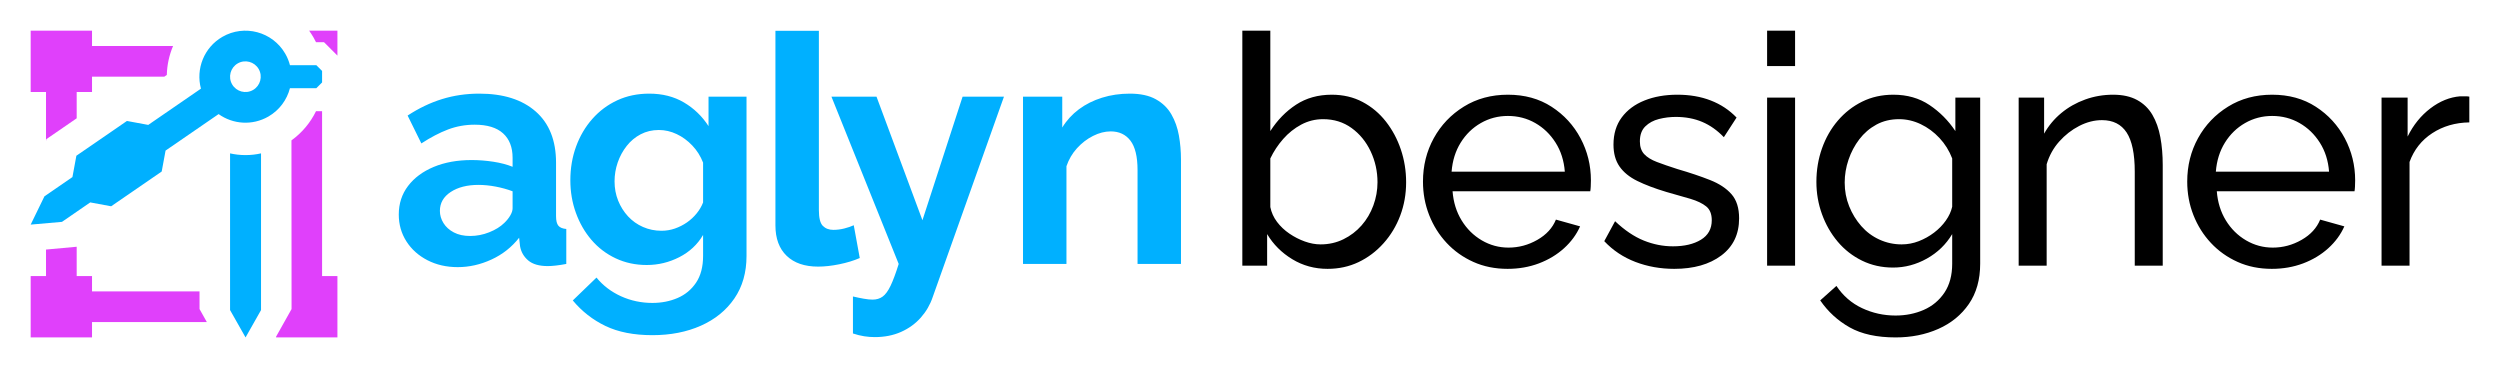
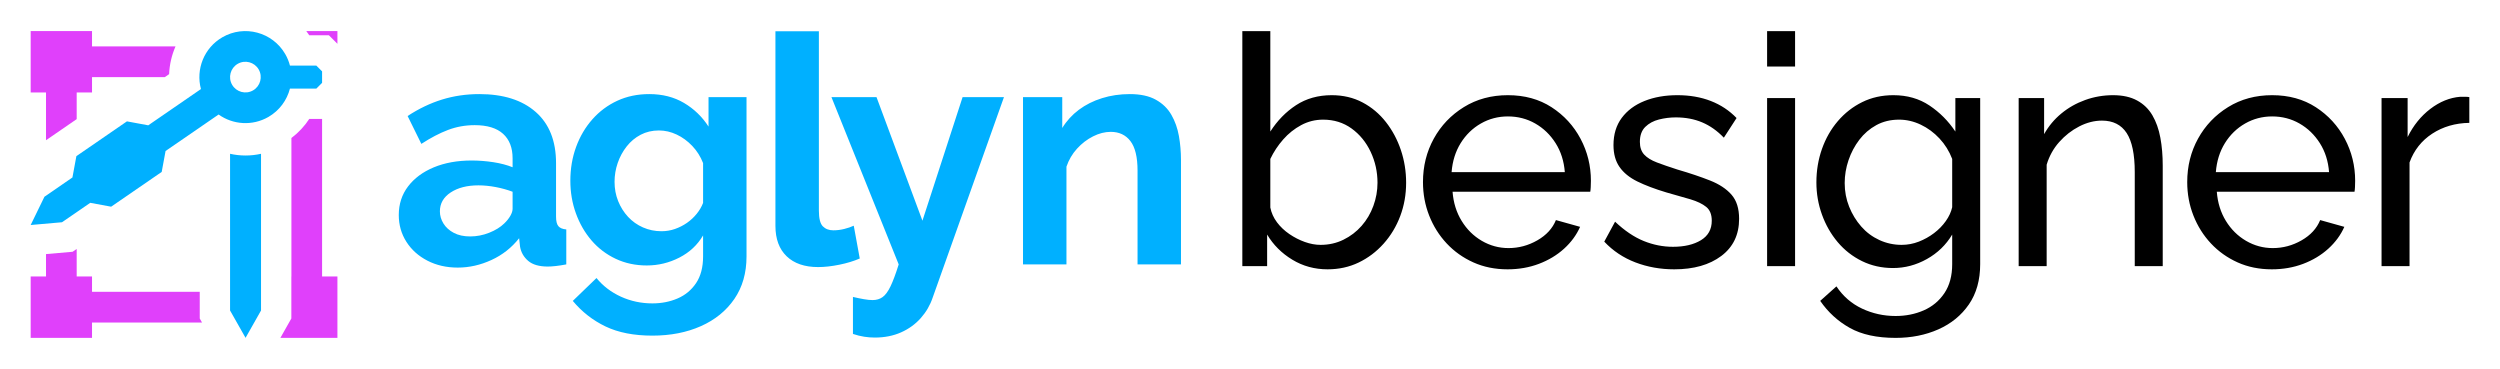
<svg xmlns="http://www.w3.org/2000/svg" width="100%" height="100%" viewBox="0 0 163 24" version="1.1" xml:space="preserve" style="fill-rule:evenodd;clip-rule:evenodd;stroke-linejoin:round;stroke-miterlimit:2;">
-   <rect id="aglyn-besigner-logo-full-dark" x="0" y="0" width="163" height="24" style="fill:none;" />
-   <path id="compass" d="M15,10c0.323,0.073 0.661,0.112 1.01,0.112c0.348,0 0.687,-0.039 1.009,-0.112l0,10.217l-1.009,1.783l-1.01,-1.783l0,-10.217Zm-1.898,-4.22c-0.345,-1.281 0.196,-2.684 1.398,-3.378c1.434,-0.828 3.27,-0.336 4.098,1.098c0.139,0.241 0.241,0.493 0.307,0.75l1.72,0l0.375,0.375l-0,0.75l-0.375,0.375l-1.721,0c-0.194,0.752 -0.679,1.429 -1.404,1.848c-1.052,0.607 -2.319,0.505 -3.247,-0.159l-3.458,2.379l-0.252,1.364l-3.296,2.267l-1.363,-0.252l-1.843,1.268l-2.041,0.179l0.897,-1.843l1.826,-1.256c0,-0 0.257,-1.391 0.257,-1.391l3.296,-2.267l1.39,0.257l3.436,-2.364Zm3.398,0.086c-0.478,0.276 -1.09,0.112 -1.366,-0.366c-0.276,-0.478 -0.112,-1.09 0.366,-1.366c0.478,-0.276 1.09,-0.112 1.366,0.366c0.276,0.478 0.112,1.09 -0.366,1.366Z" style="fill:#00b0ff;" />
-   <path id="bounding-box" d="M5,16.088l0,1.912l1,0l0,1l7.009,0l0.001,1.151l0.476,0.849l-7.486,0l0,1l-4,0l-0,-4l1,0l-0,-1.729l2,-0.183Zm16,-8.838l0,10.75l1,0l0,4l-4,0l0,-0.049l1.01,-1.8l-0.007,-10.998c0.7,-0.506 1.241,-1.164 1.601,-1.903l0.396,0Zm-10.123,-2.364l-0.165,0.114l-4.712,0l0,1l-1,-0l0,1.713l-1.977,1.36l-0.023,0.123l-0,-3.196l-1,0l-0,-4l4,0l0,1l5.283,0c-0.252,0.596 -0.391,1.237 -0.406,1.886Zm11.123,-1.26l-0.876,-0.876l-0.52,0c-0.051,-0.105 -0.107,-0.209 -0.166,-0.312c-0.088,-0.152 -0.183,-0.299 -0.283,-0.438l1.845,0l0,1.626Z" style="fill:#e040fb;" />
-   <path d="M55.612,19.33c0.246,0.058 0.482,0.106 0.707,0.146c0.224,0.04 0.414,0.059 0.57,0.059c0.257,0 0.477,-0.065 0.658,-0.196c0.182,-0.13 0.355,-0.366 0.518,-0.706c0.163,-0.34 0.34,-0.815 0.53,-1.424l-4.385,-10.907l2.938,-0l2.995,8.058l2.618,-8.058l2.697,-0l-4.645,13.065c-0.165,0.494 -0.423,0.94 -0.774,1.338c-0.352,0.397 -0.781,0.709 -1.289,0.935c-0.507,0.226 -1.08,0.339 -1.717,0.339c-0.228,-0 -0.457,-0.018 -0.686,-0.054c-0.229,-0.035 -0.475,-0.096 -0.735,-0.182l-0,-2.413Zm-13.445,-2.052c-0.734,-0 -1.408,-0.145 -2.023,-0.434c-0.614,-0.289 -1.14,-0.689 -1.579,-1.2c-0.438,-0.512 -0.777,-1.1 -1.017,-1.767c-0.241,-0.666 -0.361,-1.373 -0.361,-2.12c0,-0.788 0.125,-1.524 0.375,-2.208c0.25,-0.683 0.604,-1.284 1.062,-1.801c0.458,-0.517 1,-0.921 1.626,-1.21c0.627,-0.289 1.32,-0.433 2.081,-0.433c0.859,-0 1.614,0.192 2.266,0.577c0.651,0.385 1.184,0.898 1.599,1.541l-0,-1.921l2.477,-0l0,10.388c0,1.077 -0.264,2.001 -0.793,2.772c-0.529,0.77 -1.256,1.361 -2.182,1.773c-0.925,0.412 -1.979,0.618 -3.162,0.618c-1.208,-0 -2.227,-0.2 -3.058,-0.599c-0.83,-0.399 -1.541,-0.954 -2.132,-1.665l1.545,-1.491c0.424,0.52 0.956,0.925 1.596,1.217c0.641,0.291 1.324,0.436 2.049,0.436c0.594,0 1.141,-0.107 1.642,-0.322c0.501,-0.215 0.903,-0.548 1.207,-1.001c0.304,-0.453 0.456,-1.032 0.456,-1.738l0,-1.371c-0.364,0.622 -0.88,1.104 -1.547,1.446c-0.667,0.342 -1.376,0.513 -2.127,0.513Zm-16.167,-3.289c0,-0.712 0.202,-1.335 0.607,-1.866c0.405,-0.532 0.964,-0.946 1.678,-1.243c0.714,-0.296 1.536,-0.445 2.466,-0.445c0.468,0 0.941,0.037 1.417,0.11c0.476,0.074 0.894,0.184 1.253,0.33l0,-0.585c0,-0.689 -0.207,-1.221 -0.622,-1.597c-0.416,-0.375 -1.031,-0.563 -1.846,-0.563c-0.613,-0 -1.194,0.104 -1.744,0.313c-0.551,0.209 -1.129,0.512 -1.737,0.908l-0.895,-1.817c0.731,-0.479 1.48,-0.838 2.246,-1.074c0.767,-0.237 1.575,-0.355 2.427,-0.355c1.568,-0 2.794,0.388 3.678,1.165c0.884,0.776 1.326,1.89 1.326,3.339l-0,3.485c-0,0.291 0.05,0.498 0.151,0.621c0.102,0.122 0.274,0.194 0.517,0.214l-0,2.28c-0.247,0.047 -0.472,0.082 -0.676,0.105c-0.204,0.023 -0.38,0.035 -0.528,0.035c-0.564,-0 -0.99,-0.123 -1.278,-0.368c-0.289,-0.246 -0.466,-0.554 -0.532,-0.924l-0.061,-0.556c-0.486,0.618 -1.087,1.091 -1.805,1.421c-0.718,0.33 -1.451,0.495 -2.199,0.495c-0.733,0 -1.392,-0.151 -1.976,-0.452c-0.584,-0.302 -1.041,-0.712 -1.371,-1.231c-0.331,-0.52 -0.496,-1.101 -0.496,-1.745Zm24.558,-11.981l2.833,-0l-0,11.695c-0,0.509 0.086,0.85 0.258,1.024c0.172,0.173 0.4,0.26 0.684,0.26c0.239,-0 0.476,-0.03 0.712,-0.089c0.236,-0.06 0.443,-0.13 0.62,-0.212l0.391,2.137c-0.386,0.169 -0.831,0.305 -1.333,0.407c-0.502,0.102 -0.963,0.153 -1.382,0.153c-0.878,0 -1.561,-0.234 -2.05,-0.703c-0.488,-0.468 -0.733,-1.129 -0.733,-1.982l0,-12.69Zm26.442,15.201l-2.832,0l-0,-6.118c-0,-0.877 -0.155,-1.517 -0.463,-1.92c-0.308,-0.403 -0.737,-0.604 -1.285,-0.604c-0.381,-0 -0.765,0.098 -1.154,0.295c-0.389,0.196 -0.738,0.464 -1.046,0.803c-0.308,0.339 -0.537,0.73 -0.687,1.172l-0,6.372l-2.833,0l0,-10.907l2.559,-0l-0,2.012c0.283,-0.463 0.645,-0.859 1.084,-1.187c0.44,-0.328 0.943,-0.58 1.509,-0.757c0.566,-0.177 1.171,-0.265 1.812,-0.265c0.692,-0 1.257,0.122 1.696,0.367c0.44,0.244 0.778,0.573 1.015,0.986c0.237,0.412 0.4,0.873 0.49,1.381c0.09,0.509 0.135,1.027 0.135,1.554l-0,6.816Zm-44.119,-2.675c0.163,-0.156 0.294,-0.319 0.392,-0.49c0.099,-0.17 0.148,-0.324 0.148,-0.463l0,-1.109c-0.341,-0.129 -0.709,-0.231 -1.102,-0.306c-0.393,-0.074 -0.768,-0.111 -1.125,-0.111c-0.735,-0 -1.337,0.154 -1.808,0.462c-0.47,0.309 -0.705,0.719 -0.705,1.233c-0,0.278 0.077,0.543 0.233,0.794c0.155,0.251 0.38,0.454 0.674,0.609c0.294,0.155 0.649,0.233 1.065,0.233c0.425,-0 0.84,-0.08 1.243,-0.241c0.404,-0.16 0.733,-0.363 0.985,-0.611Zm10.247,0.512c0.306,-0 0.599,-0.049 0.88,-0.147c0.28,-0.098 0.541,-0.231 0.781,-0.397c0.24,-0.167 0.451,-0.363 0.634,-0.589c0.183,-0.225 0.322,-0.463 0.418,-0.712l0,-2.598c-0.165,-0.424 -0.4,-0.796 -0.703,-1.115c-0.302,-0.319 -0.642,-0.568 -1.018,-0.745c-0.376,-0.178 -0.763,-0.267 -1.161,-0.267c-0.436,0 -0.832,0.093 -1.187,0.279c-0.355,0.186 -0.659,0.439 -0.911,0.76c-0.253,0.32 -0.448,0.68 -0.586,1.078c-0.137,0.398 -0.206,0.809 -0.206,1.234c0,0.448 0.078,0.865 0.234,1.254c0.156,0.388 0.372,0.73 0.646,1.027c0.275,0.296 0.6,0.527 0.976,0.691c0.376,0.165 0.777,0.247 1.203,0.247Z" style="fill:#00b0ff;fill-rule:nonzero;" />
-   <path d="M123.426,17.445c-0.733,0 -1.406,-0.15 -2.022,-0.451c-0.615,-0.301 -1.144,-0.713 -1.586,-1.238c-0.442,-0.525 -0.784,-1.123 -1.026,-1.795c-0.242,-0.671 -0.363,-1.371 -0.363,-2.099c-0,-0.769 0.121,-1.497 0.363,-2.182c0.242,-0.686 0.587,-1.291 1.036,-1.816c0.45,-0.525 0.978,-0.937 1.587,-1.238c0.608,-0.301 1.285,-0.451 2.032,-0.451c0.898,-0 1.683,0.223 2.353,0.671c0.671,0.448 1.234,1.015 1.69,1.7l0,-2.183l1.618,0l-0,10.831c-0,1.035 -0.246,1.91 -0.736,2.623c-0.491,0.714 -1.155,1.256 -1.991,1.627c-0.836,0.371 -1.766,0.556 -2.789,0.556c-1.217,0 -2.212,-0.217 -2.986,-0.651c-0.774,-0.433 -1.417,-1.021 -1.928,-1.763l1.057,-0.944c0.429,0.643 0.985,1.126 1.669,1.448c0.685,0.322 1.414,0.483 2.188,0.483c0.664,-0 1.275,-0.123 1.835,-0.368c0.56,-0.244 1.009,-0.619 1.348,-1.122c0.339,-0.504 0.508,-1.134 0.508,-1.889l0,-1.931c-0.401,0.671 -0.95,1.203 -1.648,1.595c-0.699,0.392 -1.435,0.587 -2.209,0.587Zm-36.869,0.084c-0.843,0 -1.61,-0.209 -2.301,-0.629c-0.692,-0.42 -1.238,-0.966 -1.639,-1.637l0,2.057l-1.617,-0l-0,-15.322l1.825,-0l-0,6.548c0.456,-0.713 1.016,-1.287 1.679,-1.721c0.664,-0.434 1.438,-0.65 2.323,-0.65c0.746,-0 1.417,0.157 2.011,0.472c0.595,0.315 1.103,0.741 1.524,1.28c0.422,0.539 0.747,1.147 0.975,1.826c0.228,0.679 0.342,1.389 0.342,2.13c0,0.77 -0.128,1.494 -0.384,2.173c-0.255,0.678 -0.618,1.28 -1.088,1.805c-0.47,0.525 -1.013,0.934 -1.628,1.228c-0.615,0.293 -1.289,0.44 -2.022,0.44Zm22.603,0c-0.899,0 -1.742,-0.15 -2.53,-0.451c-0.788,-0.301 -1.465,-0.752 -2.032,-1.354l0.705,-1.301c0.622,0.588 1.244,1.008 1.866,1.259c0.622,0.252 1.258,0.378 1.908,0.378c0.746,0 1.354,-0.143 1.825,-0.43c0.47,-0.287 0.705,-0.71 0.705,-1.27c-0,-0.406 -0.121,-0.707 -0.363,-0.902c-0.242,-0.196 -0.584,-0.361 -1.027,-0.494c-0.442,-0.133 -0.967,-0.283 -1.576,-0.451c-0.746,-0.224 -1.375,-0.462 -1.887,-0.714c-0.511,-0.251 -0.898,-0.566 -1.161,-0.944c-0.263,-0.378 -0.394,-0.854 -0.394,-1.427c0,-0.7 0.18,-1.291 0.539,-1.774c0.36,-0.483 0.854,-0.85 1.483,-1.102c0.629,-0.252 1.344,-0.377 2.146,-0.377c0.802,-0 1.528,0.125 2.177,0.377c0.65,0.252 1.21,0.623 1.68,1.113l-0.829,1.28c-0.429,-0.448 -0.899,-0.78 -1.411,-0.997c-0.511,-0.217 -1.085,-0.325 -1.721,-0.325c-0.373,-0 -0.739,0.045 -1.099,0.136c-0.359,0.091 -0.656,0.252 -0.891,0.483c-0.235,0.231 -0.353,0.556 -0.353,0.976c0,0.35 0.093,0.626 0.28,0.829c0.187,0.203 0.463,0.374 0.83,0.514c0.366,0.14 0.812,0.294 1.337,0.462c0.816,0.238 1.524,0.476 2.125,0.714c0.602,0.237 1.068,0.545 1.4,0.923c0.332,0.378 0.498,0.903 0.498,1.574c-0,1.036 -0.387,1.844 -1.161,2.424c-0.775,0.581 -1.798,0.871 -3.069,0.871Zm-10.866,0c-0.816,0 -1.559,-0.15 -2.229,-0.451c-0.671,-0.301 -1.251,-0.713 -1.742,-1.238c-0.491,-0.525 -0.871,-1.13 -1.141,-1.816c-0.269,-0.685 -0.404,-1.413 -0.404,-2.183c0,-1.035 0.235,-1.979 0.705,-2.833c0.47,-0.854 1.123,-1.539 1.96,-2.057c0.836,-0.518 1.793,-0.776 2.872,-0.776c1.092,-0 2.042,0.262 2.851,0.787c0.809,0.524 1.438,1.21 1.887,2.056c0.449,0.847 0.674,1.76 0.674,2.74c-0,0.139 -0.004,0.276 -0.011,0.409c-0.006,0.133 -0.017,0.234 -0.031,0.304l-8.978,0c0.055,0.714 0.252,1.347 0.591,1.9c0.338,0.552 0.777,0.986 1.316,1.301c0.539,0.315 1.12,0.472 1.742,0.472c0.664,0 1.289,-0.168 1.877,-0.504c0.587,-0.335 0.992,-0.776 1.213,-1.322l1.576,0.441c-0.235,0.532 -0.584,1.007 -1.047,1.427c-0.464,0.42 -1.01,0.749 -1.639,0.987c-0.629,0.237 -1.309,0.356 -2.042,0.356Zm49.829,0c-0.816,0 -1.559,-0.15 -2.229,-0.451c-0.671,-0.301 -1.251,-0.713 -1.742,-1.238c-0.491,-0.525 -0.871,-1.13 -1.141,-1.816c-0.269,-0.685 -0.404,-1.413 -0.404,-2.183c0,-1.035 0.235,-1.979 0.705,-2.833c0.47,-0.854 1.123,-1.539 1.96,-2.057c0.836,-0.518 1.793,-0.776 2.872,-0.776c1.092,-0 2.042,0.262 2.851,0.787c0.809,0.524 1.438,1.21 1.887,2.056c0.449,0.847 0.674,1.76 0.674,2.74c-0,0.139 -0.004,0.276 -0.011,0.409c-0.007,0.133 -0.017,0.234 -0.031,0.304l-8.978,0c0.055,0.714 0.252,1.347 0.59,1.9c0.339,0.552 0.778,0.986 1.317,1.301c0.539,0.315 1.12,0.472 1.742,0.472c0.664,0 1.289,-0.168 1.877,-0.504c0.587,-0.335 0.992,-0.776 1.213,-1.322l1.576,0.441c-0.235,0.532 -0.584,1.007 -1.047,1.427c-0.464,0.42 -1.01,0.749 -1.639,0.987c-0.629,0.237 -1.309,0.356 -2.042,0.356Zm-32.908,-0.209l-0,-10.957l1.824,0l0,10.957l-1.824,-0Zm45.785,-9.34c-0.912,0.014 -1.718,0.248 -2.416,0.703c-0.698,0.454 -1.192,1.081 -1.482,1.878l-0,6.759l-1.825,-0l-0,-10.957l1.7,0l0,2.54c0.373,-0.756 0.868,-1.368 1.483,-1.836c0.615,-0.469 1.261,-0.732 1.939,-0.788l0.352,0c0.097,0 0.18,0.007 0.249,0.021l0,1.68Zm-19.99,9.34l-1.824,-0l-0,-6.129c-0,-1.162 -0.177,-2.012 -0.529,-2.55c-0.353,-0.539 -0.888,-0.808 -1.607,-0.808c-0.498,-0 -0.992,0.126 -1.483,0.377c-0.491,0.252 -0.926,0.592 -1.306,1.018c-0.38,0.427 -0.653,0.92 -0.819,1.48l-0,6.612l-1.825,-0l-0,-10.957l1.659,0l-0,2.351c0.29,-0.518 0.663,-0.965 1.12,-1.343c0.456,-0.378 0.974,-0.672 1.555,-0.882c0.58,-0.21 1.189,-0.314 1.825,-0.314c0.622,-0 1.143,0.115 1.565,0.346c0.422,0.231 0.754,0.553 0.995,0.965c0.242,0.413 0.415,0.899 0.519,1.459c0.104,0.56 0.155,1.168 0.155,1.826l0,6.549Zm-54.909,-1.386c0.539,0 1.037,-0.112 1.493,-0.336c0.456,-0.223 0.85,-0.524 1.182,-0.902c0.332,-0.378 0.588,-0.812 0.767,-1.301c0.18,-0.49 0.27,-0.994 0.27,-1.512c-0,-0.713 -0.149,-1.385 -0.446,-2.014c-0.297,-0.63 -0.712,-1.137 -1.244,-1.522c-0.532,-0.385 -1.151,-0.577 -1.856,-0.577c-0.512,-0 -0.988,0.119 -1.431,0.356c-0.442,0.238 -0.833,0.55 -1.171,0.934c-0.339,0.385 -0.619,0.809 -0.84,1.27l-0,3.17c0.069,0.349 0.214,0.671 0.435,0.965c0.221,0.294 0.491,0.549 0.809,0.766c0.318,0.217 0.653,0.388 1.006,0.514c0.352,0.126 0.694,0.189 1.026,0.189Zm37.885,0c0.387,0 0.76,-0.07 1.12,-0.21c0.359,-0.14 0.691,-0.325 0.995,-0.556c0.304,-0.231 0.56,-0.493 0.767,-0.787c0.208,-0.294 0.346,-0.595 0.415,-0.902l0,-3.149c-0.193,-0.503 -0.47,-0.948 -0.829,-1.332c-0.36,-0.385 -0.768,-0.686 -1.224,-0.903c-0.456,-0.217 -0.926,-0.325 -1.41,-0.325c-0.553,-0 -1.047,0.119 -1.483,0.356c-0.435,0.238 -0.805,0.557 -1.109,0.955c-0.304,0.399 -0.539,0.844 -0.705,1.333c-0.166,0.49 -0.249,0.987 -0.249,1.49c0,0.546 0.097,1.06 0.291,1.543c0.193,0.483 0.456,0.913 0.788,1.291c0.331,0.378 0.725,0.672 1.181,0.881c0.457,0.21 0.941,0.315 1.452,0.315Zm-29.342,-4.743l7.382,-0c-0.055,-0.714 -0.255,-1.343 -0.601,-1.889c-0.346,-0.546 -0.788,-0.973 -1.327,-1.28c-0.539,-0.308 -1.134,-0.462 -1.783,-0.462c-0.636,-0 -1.224,0.154 -1.763,0.462c-0.539,0.307 -0.978,0.734 -1.317,1.28c-0.338,0.546 -0.535,1.175 -0.591,1.889Zm49.829,-0l7.382,-0c-0.055,-0.714 -0.255,-1.343 -0.601,-1.889c-0.346,-0.546 -0.788,-0.973 -1.327,-1.28c-0.539,-0.308 -1.134,-0.462 -1.783,-0.462c-0.636,-0 -1.224,0.154 -1.763,0.462c-0.539,0.307 -0.978,0.734 -1.317,1.28c-0.338,0.546 -0.535,1.175 -0.591,1.889Zm-29.258,-6.884l-0,-2.309l1.824,-0l0,2.309l-1.824,-0Z" style="fill-rule:nonzero;" />
+   <g id="aglyn-besigner-logo-full-dark">
+     <g id="aglyn-logo-full-dark">
+       <g id="aglyn-logo-mark-multi">
+         <rect x="0" y="0.027" width="24" height="24" style="fill:none;" />
+         <path d="M5,16.232l-0.267,0.183l-1.733,0.152l-0,1.46l-1,-0l-0,4l4,-0l0,-1l7.171,-0l-0.148,-0.263l-0,-1.737l-7.023,-0l0,-1l-1,-0l0,-1.795Zm14,-7.234l0,9.029l-0.004,-0l0,2.737l-0.714,1.263l3.718,-0l0,-4l-1,-0l0,-10.273c-0.37,-0 -0.836,-0 -0.836,-0.001c-0.307,0.47 -0.697,0.894 -1.164,1.245Zm-16,0.145l2,-1.376l0,-1.74l1,-0l0,-1l4.748,-0l0.279,-0.193c0.025,-0.623 0.167,-1.237 0.416,-1.807l-5.443,-0l0,-1l-4,-0l-0,4l1,-0l-0,3.116Zm19,-7.116l-2.029,-0c0.067,0.088 0.131,0.179 0.192,0.273l1.281,-0l0.556,0.556l0,-0.829Z" style="fill:#e040fb;" />
+         <path d="M15,10.027c0.323,0.073 0.661,0.112 1.01,0.112c0.348,0 0.687,-0.039 1.009,-0.112l0,10.217l-1.009,1.783l-1.01,-1.783l0,-10.217Zm-1.898,-4.221c-0.345,-1.28 0.196,-2.683 1.398,-3.377c1.434,-0.828 3.27,-0.336 4.098,1.098c0.139,0.241 0.241,0.493 0.307,0.75l1.72,-0l0.375,0.375l-0,0.75l-0.375,0.375l-1.721,-0c-0.194,0.752 -0.679,1.429 -1.404,1.848c-1.052,0.607 -2.319,0.504 -3.247,-0.159l-3.458,2.379l-0.252,1.364l-3.296,2.267l-1.363,-0.252l-1.843,1.267l-2.041,0.179l0.897,-1.842l1.826,-1.257c0,0 0.257,-1.39 0.257,-1.39l3.296,-2.268l1.39,0.258l3.436,-2.365Zm3.398,0.087c-0.478,0.276 -1.09,0.112 -1.366,-0.366c-0.276,-0.478 -0.112,-1.09 0.366,-1.366c0.478,-0.276 1.09,-0.112 1.366,0.366c0.276,0.478 0.112,1.09 -0.366,1.366Z" style="fill:#00b0ff;" />
+       </g>
+       <g id="aglyn-logo-text-dark">
+         <rect x="24" y="0.03" width="55" height="24" style="fill:none;" />
+         <path d="M55.612,19.36c0.246,0.058 0.482,0.107 0.707,0.146c0.224,0.04 0.414,0.059 0.57,0.059c0.257,0 0.477,-0.065 0.658,-0.196c0.182,-0.13 0.355,-0.366 0.518,-0.706c0.163,-0.34 0.34,-0.815 0.53,-1.424l-4.385,-10.907l2.938,-0l2.995,8.058l2.618,-8.058l2.697,-0l-4.645,13.065c-0.165,0.494 -0.423,0.94 -0.774,1.338c-0.352,0.397 -0.781,0.709 -1.289,0.935c-0.507,0.226 -1.08,0.339 -1.717,0.339c-0.228,0 -0.457,-0.018 -0.686,-0.054c-0.229,-0.035 -0.475,-0.096 -0.735,-0.182l-0,-2.413Zm-13.445,-2.052c-0.734,-0 -1.408,-0.145 -2.023,-0.434c-0.614,-0.289 -1.14,-0.689 -1.579,-1.2c-0.438,-0.512 -0.777,-1.1 -1.017,-1.767c-0.241,-0.666 -0.361,-1.373 -0.361,-2.12c0,-0.788 0.125,-1.524 0.375,-2.208c0.25,-0.683 0.604,-1.283 1.062,-1.801c0.458,-0.517 1,-0.921 1.626,-1.21c0.627,-0.289 1.32,-0.433 2.081,-0.433c0.859,-0 1.614,0.192 2.266,0.577c0.651,0.385 1.184,0.898 1.599,1.541l-0,-1.921l2.477,-0l0,10.388c0,1.077 -0.264,2.001 -0.793,2.772c-0.529,0.77 -1.256,1.362 -2.182,1.773c-0.925,0.412 -1.979,0.618 -3.162,0.618c-1.208,-0 -2.227,-0.2 -3.058,-0.599c-0.83,-0.399 -1.541,-0.954 -2.132,-1.665l1.545,-1.491c0.424,0.52 0.956,0.925 1.596,1.217c0.641,0.291 1.324,0.436 2.049,0.436c0.594,0 1.141,-0.107 1.642,-0.322c0.501,-0.215 0.903,-0.548 1.207,-1.001c0.304,-0.453 0.456,-1.032 0.456,-1.738l0,-1.371c-0.364,0.622 -0.88,1.104 -1.547,1.446c-0.667,0.342 -1.376,0.513 -2.127,0.513Zm-16.167,-3.288c0,-0.713 0.202,-1.336 0.607,-1.867c0.405,-0.532 0.964,-0.946 1.678,-1.243c0.714,-0.296 1.536,-0.445 2.466,-0.445c0.468,0 0.941,0.037 1.417,0.11c0.476,0.074 0.894,0.184 1.253,0.33l0,-0.585c0,-0.689 -0.207,-1.221 -0.622,-1.597c-0.416,-0.375 -1.031,-0.563 -1.846,-0.563c-0.613,-0 -1.194,0.104 -1.744,0.313c-0.551,0.209 -1.129,0.512 -1.737,0.908l-0.895,-1.817c0.731,-0.479 1.48,-0.838 2.246,-1.074c0.767,-0.237 1.575,-0.355 2.427,-0.355c1.568,-0 2.794,0.388 3.678,1.165c0.884,0.776 1.326,1.89 1.326,3.339l-0,3.485c-0,0.291 0.05,0.498 0.151,0.621c0.102,0.122 0.274,0.194 0.517,0.214l-0,2.28c-0.247,0.047 -0.472,0.082 -0.676,0.105c-0.204,0.023 -0.38,0.035 -0.528,0.035c-0.564,-0 -0.99,-0.123 -1.278,-0.368c-0.289,-0.246 -0.466,-0.553 -0.532,-0.924l-0.061,-0.555c-0.486,0.617 -1.087,1.09 -1.805,1.42c-0.718,0.33 -1.451,0.495 -2.199,0.495c-0.733,0 -1.392,-0.151 -1.976,-0.452c-0.584,-0.302 -1.041,-0.712 -1.371,-1.231c-0.331,-0.52 -0.496,-1.101 -0.496,-1.744Zm24.558,-11.982l2.833,-0l-0,11.695c-0,0.509 0.086,0.85 0.258,1.024c0.172,0.173 0.4,0.26 0.684,0.26c0.239,-0 0.476,-0.03 0.712,-0.089c0.236,-0.06 0.443,-0.13 0.62,-0.212l0.391,2.138c-0.386,0.168 -0.831,0.304 -1.333,0.406c-0.502,0.102 -0.963,0.153 -1.382,0.153c-0.878,0 -1.561,-0.234 -2.05,-0.703c-0.488,-0.468 -0.733,-1.129 -0.733,-1.982l0,-12.69Zm26.442,15.201l-2.832,0l-0,-6.118c-0,-0.877 -0.155,-1.517 -0.463,-1.92c-0.308,-0.403 -0.737,-0.604 -1.285,-0.604c-0.381,-0 -0.765,0.098 -1.154,0.295c-0.389,0.196 -0.738,0.464 -1.046,0.803c-0.308,0.339 -0.537,0.73 -0.687,1.172l-0,6.372l-2.833,0l0,-10.907l2.559,-0l-0,2.012c0.283,-0.463 0.645,-0.859 1.084,-1.187c0.44,-0.328 0.943,-0.58 1.509,-0.757c0.566,-0.177 1.171,-0.265 1.812,-0.265c0.692,-0 1.257,0.122 1.696,0.367c0.44,0.244 0.778,0.573 1.015,0.986c0.237,0.413 0.4,0.873 0.49,1.381c0.09,0.509 0.135,1.027 0.135,1.554l0,6.816Zm-44.119,-2.674c0.163,-0.157 0.294,-0.32 0.392,-0.49c0.099,-0.171 0.148,-0.325 0.148,-0.464l0,-1.109c-0.341,-0.129 -0.709,-0.231 -1.102,-0.306c-0.393,-0.074 -0.768,-0.111 -1.125,-0.111c-0.735,-0 -1.337,0.154 -1.808,0.462c-0.47,0.309 -0.705,0.719 -0.705,1.233c-0,0.278 0.077,0.543 0.233,0.794c0.155,0.251 0.38,0.454 0.674,0.609c0.294,0.155 0.649,0.233 1.065,0.233c0.425,-0 0.84,-0.08 1.243,-0.241c0.404,-0.16 0.733,-0.363 0.985,-0.61Zm10.247,0.511c0.306,-0 0.599,-0.049 0.88,-0.147c0.28,-0.098 0.541,-0.231 0.781,-0.397c0.24,-0.167 0.451,-0.363 0.634,-0.589c0.183,-0.225 0.322,-0.463 0.418,-0.712l0,-2.598c-0.165,-0.424 -0.4,-0.796 -0.703,-1.115c-0.302,-0.319 -0.642,-0.568 -1.018,-0.745c-0.376,-0.178 -0.763,-0.267 -1.161,-0.267c-0.436,0 -0.832,0.093 -1.187,0.279c-0.355,0.186 -0.659,0.439 -0.911,0.76c-0.253,0.32 -0.448,0.68 -0.586,1.078c-0.137,0.398 -0.206,0.809 -0.206,1.234c0,0.448 0.078,0.865 0.234,1.254c0.156,0.388 0.372,0.73 0.646,1.027c0.275,0.296 0.6,0.527 0.976,0.691c0.376,0.165 0.777,0.247 1.203,0.247Z" style="fill:#00b0ff;fill-rule:nonzero;" />
+       </g>
+     </g>
+     <g id="besigner-logo-text-light">
+       <rect x="79" y="0.03" width="84" height="24" style="fill:none;" />
+       <path d="M123.426,17.476c-0.733,-0 -1.406,-0.15 -2.022,-0.451c-0.615,-0.301 -1.144,-0.714 -1.586,-1.238c-0.442,-0.525 -0.784,-1.123 -1.026,-1.795c-0.242,-0.671 -0.363,-1.371 -0.363,-2.098c-0,-0.77 0.121,-1.497 0.363,-2.183c0.242,-0.686 0.587,-1.291 1.036,-1.815c0.45,-0.525 0.978,-0.938 1.587,-1.238c0.608,-0.301 1.285,-0.452 2.032,-0.452c0.898,0 1.683,0.224 2.353,0.672c0.671,0.448 1.234,1.014 1.69,1.7l0,-2.183l1.618,0l-0,10.829c-0,1.035 -0.246,1.91 -0.736,2.623c-0.491,0.714 -1.155,1.256 -1.991,1.627c-0.836,0.371 -1.766,0.556 -2.789,0.556c-1.217,0 -2.212,-0.217 -2.986,-0.651c-0.774,-0.433 -1.417,-1.021 -1.928,-1.762l1.057,-0.945c0.429,0.644 0.985,1.126 1.669,1.448c0.685,0.322 1.414,0.483 2.188,0.483c0.664,-0 1.275,-0.122 1.835,-0.367c0.56,-0.245 1.009,-0.619 1.348,-1.123c0.339,-0.504 0.508,-1.133 0.508,-1.889l0,-1.931c-0.401,0.672 -0.95,1.204 -1.648,1.595c-0.699,0.392 -1.435,0.588 -2.209,0.588Zm-36.869,0.084c-0.843,-0 -1.61,-0.21 -2.301,-0.63c-0.692,-0.419 -1.238,-0.965 -1.639,-1.637l0,2.057l-1.617,0l0,-15.32l1.825,0l-0,6.548c0.456,-0.714 1.016,-1.287 1.679,-1.721c0.664,-0.434 1.438,-0.651 2.323,-0.651c0.746,0 1.417,0.158 2.011,0.473c0.595,0.314 1.103,0.741 1.524,1.28c0.422,0.538 0.747,1.147 0.975,1.825c0.228,0.679 0.342,1.389 0.342,2.131c0,0.769 -0.128,1.493 -0.384,2.172c-0.255,0.678 -0.618,1.28 -1.088,1.805c-0.47,0.524 -1.013,0.933 -1.628,1.227c-0.615,0.294 -1.289,0.441 -2.022,0.441Zm22.603,-0c-0.899,-0 -1.742,-0.15 -2.53,-0.451c-0.788,-0.301 -1.465,-0.752 -2.032,-1.354l0.705,-1.301c0.622,0.588 1.244,1.007 1.866,1.259c0.622,0.252 1.258,0.378 1.908,0.378c0.746,-0 1.354,-0.144 1.825,-0.43c0.47,-0.287 0.705,-0.71 0.705,-1.27c-0,-0.406 -0.121,-0.707 -0.363,-0.902c-0.242,-0.196 -0.584,-0.361 -1.027,-0.494c-0.442,-0.133 -0.967,-0.283 -1.576,-0.451c-0.746,-0.224 -1.375,-0.462 -1.887,-0.713c-0.511,-0.252 -0.898,-0.567 -1.161,-0.945c-0.263,-0.377 -0.394,-0.853 -0.394,-1.427c0,-0.699 0.18,-1.29 0.539,-1.773c0.36,-0.483 0.854,-0.85 1.483,-1.102c0.629,-0.252 1.344,-0.378 2.146,-0.378c0.802,0 1.528,0.126 2.177,0.378c0.65,0.252 1.21,0.623 1.68,1.112l-0.829,1.281c-0.429,-0.448 -0.899,-0.78 -1.411,-0.997c-0.511,-0.217 -1.085,-0.326 -1.721,-0.326c-0.373,0 -0.739,0.046 -1.099,0.137c-0.359,0.091 -0.656,0.252 -0.891,0.482c-0.235,0.231 -0.353,0.557 -0.353,0.976c0,0.35 0.093,0.626 0.28,0.829c0.187,0.203 0.463,0.375 0.83,0.514c0.366,0.14 0.812,0.294 1.337,0.462c0.816,0.238 1.524,0.476 2.125,0.714c0.602,0.238 1.068,0.545 1.4,0.923c0.332,0.378 0.498,0.903 0.498,1.574c-0,1.035 -0.387,1.843 -1.161,2.424c-0.775,0.581 -1.798,0.871 -3.069,0.871Zm-10.866,-0c-0.816,-0 -1.559,-0.15 -2.229,-0.451c-0.671,-0.301 -1.251,-0.714 -1.742,-1.238c-0.491,-0.525 -0.871,-1.13 -1.141,-1.816c-0.269,-0.685 -0.404,-1.413 -0.404,-2.182c0,-1.036 0.235,-1.98 0.705,-2.834c0.47,-0.853 1.123,-1.539 1.96,-2.056c0.836,-0.518 1.793,-0.777 2.872,-0.777c1.092,0 2.042,0.263 2.851,0.787c0.809,0.525 1.438,1.211 1.887,2.057c0.449,0.846 0.674,1.759 0.674,2.739c-0,0.14 -0.004,0.276 -0.011,0.409c-0.006,0.133 -0.017,0.234 -0.031,0.304l-8.978,0c0.055,0.714 0.252,1.347 0.591,1.899c0.338,0.553 0.777,0.987 1.316,1.302c0.539,0.314 1.12,0.472 1.742,0.472c0.664,-0 1.289,-0.168 1.877,-0.504c0.587,-0.336 0.992,-0.776 1.213,-1.322l1.576,0.441c-0.235,0.531 -0.584,1.007 -1.047,1.427c-0.464,0.42 -1.01,0.748 -1.639,0.986c-0.629,0.238 -1.309,0.357 -2.042,0.357Zm49.829,-0c-0.816,-0 -1.559,-0.15 -2.229,-0.451c-0.671,-0.301 -1.251,-0.714 -1.742,-1.238c-0.491,-0.525 -0.871,-1.13 -1.141,-1.816c-0.269,-0.685 -0.404,-1.413 -0.404,-2.182c0,-1.036 0.235,-1.98 0.705,-2.834c0.47,-0.853 1.123,-1.539 1.96,-2.056c0.836,-0.518 1.793,-0.777 2.872,-0.777c1.092,0 2.042,0.263 2.851,0.787c0.809,0.525 1.438,1.211 1.887,2.057c0.449,0.846 0.674,1.759 0.674,2.739c-0,0.14 -0.004,0.276 -0.011,0.409c-0.007,0.133 -0.017,0.234 -0.031,0.304l-8.978,0c0.055,0.714 0.252,1.347 0.59,1.899c0.339,0.553 0.778,0.987 1.317,1.302c0.539,0.314 1.12,0.472 1.742,0.472c0.664,-0 1.289,-0.168 1.877,-0.504c0.587,-0.336 0.992,-0.776 1.213,-1.322l1.576,0.441c-0.235,0.531 -0.584,1.007 -1.047,1.427c-0.464,0.42 -1.01,0.748 -1.639,0.986c-0.629,0.238 -1.309,0.357 -2.042,0.357Zm-32.908,-0.21l-0,-10.955l1.824,0l0,10.955l-1.824,0Zm45.785,-9.339c-0.912,0.014 -1.718,0.248 -2.416,0.703c-0.698,0.455 -1.192,1.081 -1.482,1.878l-0,6.758l-1.825,0l-0,-10.955l1.7,0l0,2.54c0.373,-0.756 0.868,-1.368 1.483,-1.837c0.615,-0.468 1.261,-0.731 1.939,-0.787l0.352,0c0.097,0 0.18,0.007 0.249,0.021l0,1.679Zm-19.99,9.339l-1.824,0l-0,-6.128c-0,-1.161 -0.177,-2.011 -0.529,-2.55c-0.353,-0.538 -0.888,-0.808 -1.607,-0.808c-0.498,0 -0.992,0.126 -1.483,0.378c-0.491,0.252 -0.926,0.591 -1.306,1.018c-0.38,0.427 -0.653,0.92 -0.819,1.479l-0,6.611l-1.825,0l-0,-10.955l1.659,0l-0,2.351c0.29,-0.518 0.663,-0.966 1.12,-1.343c0.456,-0.378 0.974,-0.672 1.555,-0.882c0.58,-0.21 1.189,-0.315 1.825,-0.315c0.622,0 1.143,0.116 1.565,0.347c0.422,0.23 0.754,0.552 0.995,0.965c0.242,0.413 0.415,0.899 0.519,1.459c0.104,0.559 0.155,1.168 0.155,1.825l0,6.548Zm-54.909,-1.385c0.539,-0 1.037,-0.112 1.493,-0.336c0.456,-0.224 0.85,-0.524 1.182,-0.902c0.332,-0.378 0.588,-0.812 0.767,-1.301c0.18,-0.49 0.27,-0.994 0.27,-1.511c-0,-0.714 -0.149,-1.385 -0.446,-2.015c-0.297,-0.63 -0.712,-1.137 -1.244,-1.522c-0.532,-0.384 -1.151,-0.577 -1.856,-0.577c-0.512,0 -0.988,0.119 -1.431,0.357c-0.442,0.238 -0.833,0.549 -1.171,0.934c-0.339,0.385 -0.619,0.808 -0.84,1.27l-0,3.169c0.069,0.349 0.214,0.671 0.435,0.965c0.221,0.294 0.491,0.549 0.809,0.766c0.318,0.217 0.653,0.388 1.006,0.514c0.352,0.126 0.694,0.189 1.026,0.189Zm37.885,-0c0.387,-0 0.76,-0.07 1.12,-0.21c0.359,-0.14 0.691,-0.325 0.995,-0.556c0.304,-0.231 0.56,-0.493 0.767,-0.787c0.208,-0.294 0.346,-0.595 0.415,-0.902l0,-3.148c-0.193,-0.504 -0.47,-0.948 -0.829,-1.333c-0.36,-0.385 -0.768,-0.686 -1.224,-0.902c-0.456,-0.217 -0.926,-0.326 -1.41,-0.326c-0.553,0 -1.047,0.119 -1.483,0.357c-0.435,0.238 -0.805,0.556 -1.109,0.955c-0.304,0.399 -0.539,0.843 -0.705,1.333c-0.166,0.489 -0.249,0.986 -0.249,1.49c0,0.545 0.097,1.059 0.291,1.542c0.193,0.483 0.456,0.913 0.788,1.291c0.331,0.378 0.725,0.671 1.181,0.881c0.457,0.21 0.941,0.315 1.452,0.315Zm-29.342,-4.743l7.382,0c-0.055,-0.713 -0.255,-1.343 -0.601,-1.889c-0.346,-0.545 -0.788,-0.972 -1.327,-1.28c-0.539,-0.308 -1.134,-0.462 -1.783,-0.462c-0.636,0 -1.224,0.154 -1.763,0.462c-0.539,0.308 -0.978,0.735 -1.317,1.28c-0.338,0.546 -0.535,1.176 -0.591,1.889Zm49.829,0l7.382,0c-0.055,-0.713 -0.255,-1.343 -0.601,-1.889c-0.346,-0.545 -0.788,-0.972 -1.327,-1.28c-0.539,-0.308 -1.134,-0.462 -1.783,-0.462c-0.636,0 -1.224,0.154 -1.763,0.462c-0.539,0.308 -0.978,0.735 -1.317,1.28c-0.338,0.546 -0.535,1.176 -0.591,1.889Zm-29.258,-6.883l-0,-2.309l1.824,0l0,2.309l-1.824,-0Z" style="fill-rule:nonzero;" />
+     </g>
+   </g>
</svg>
